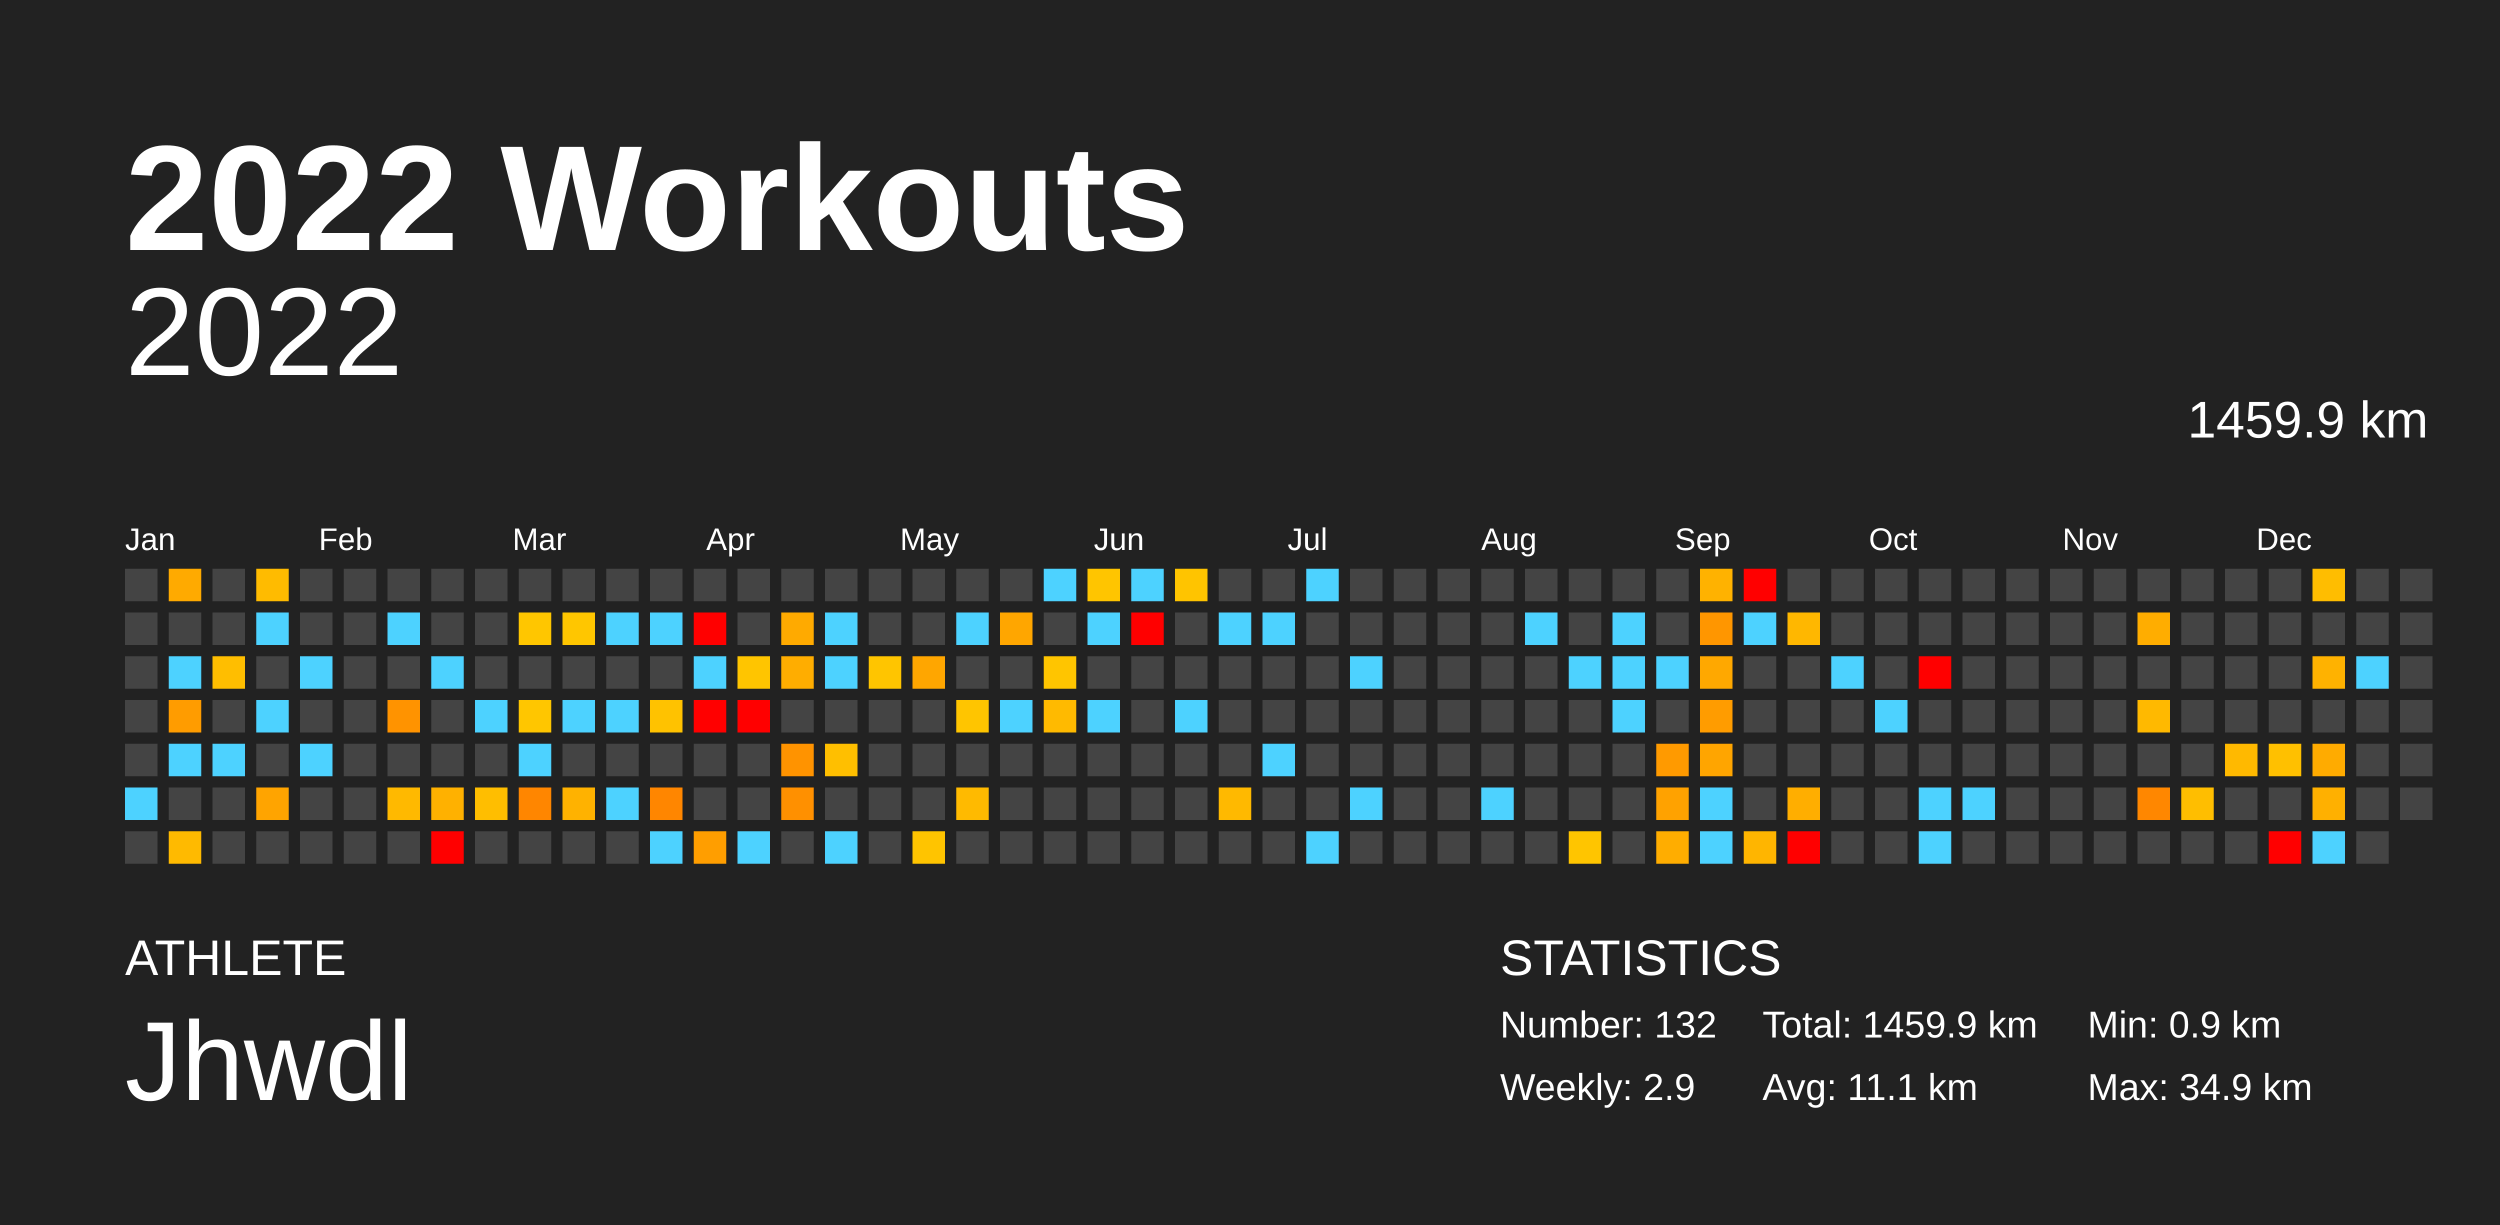
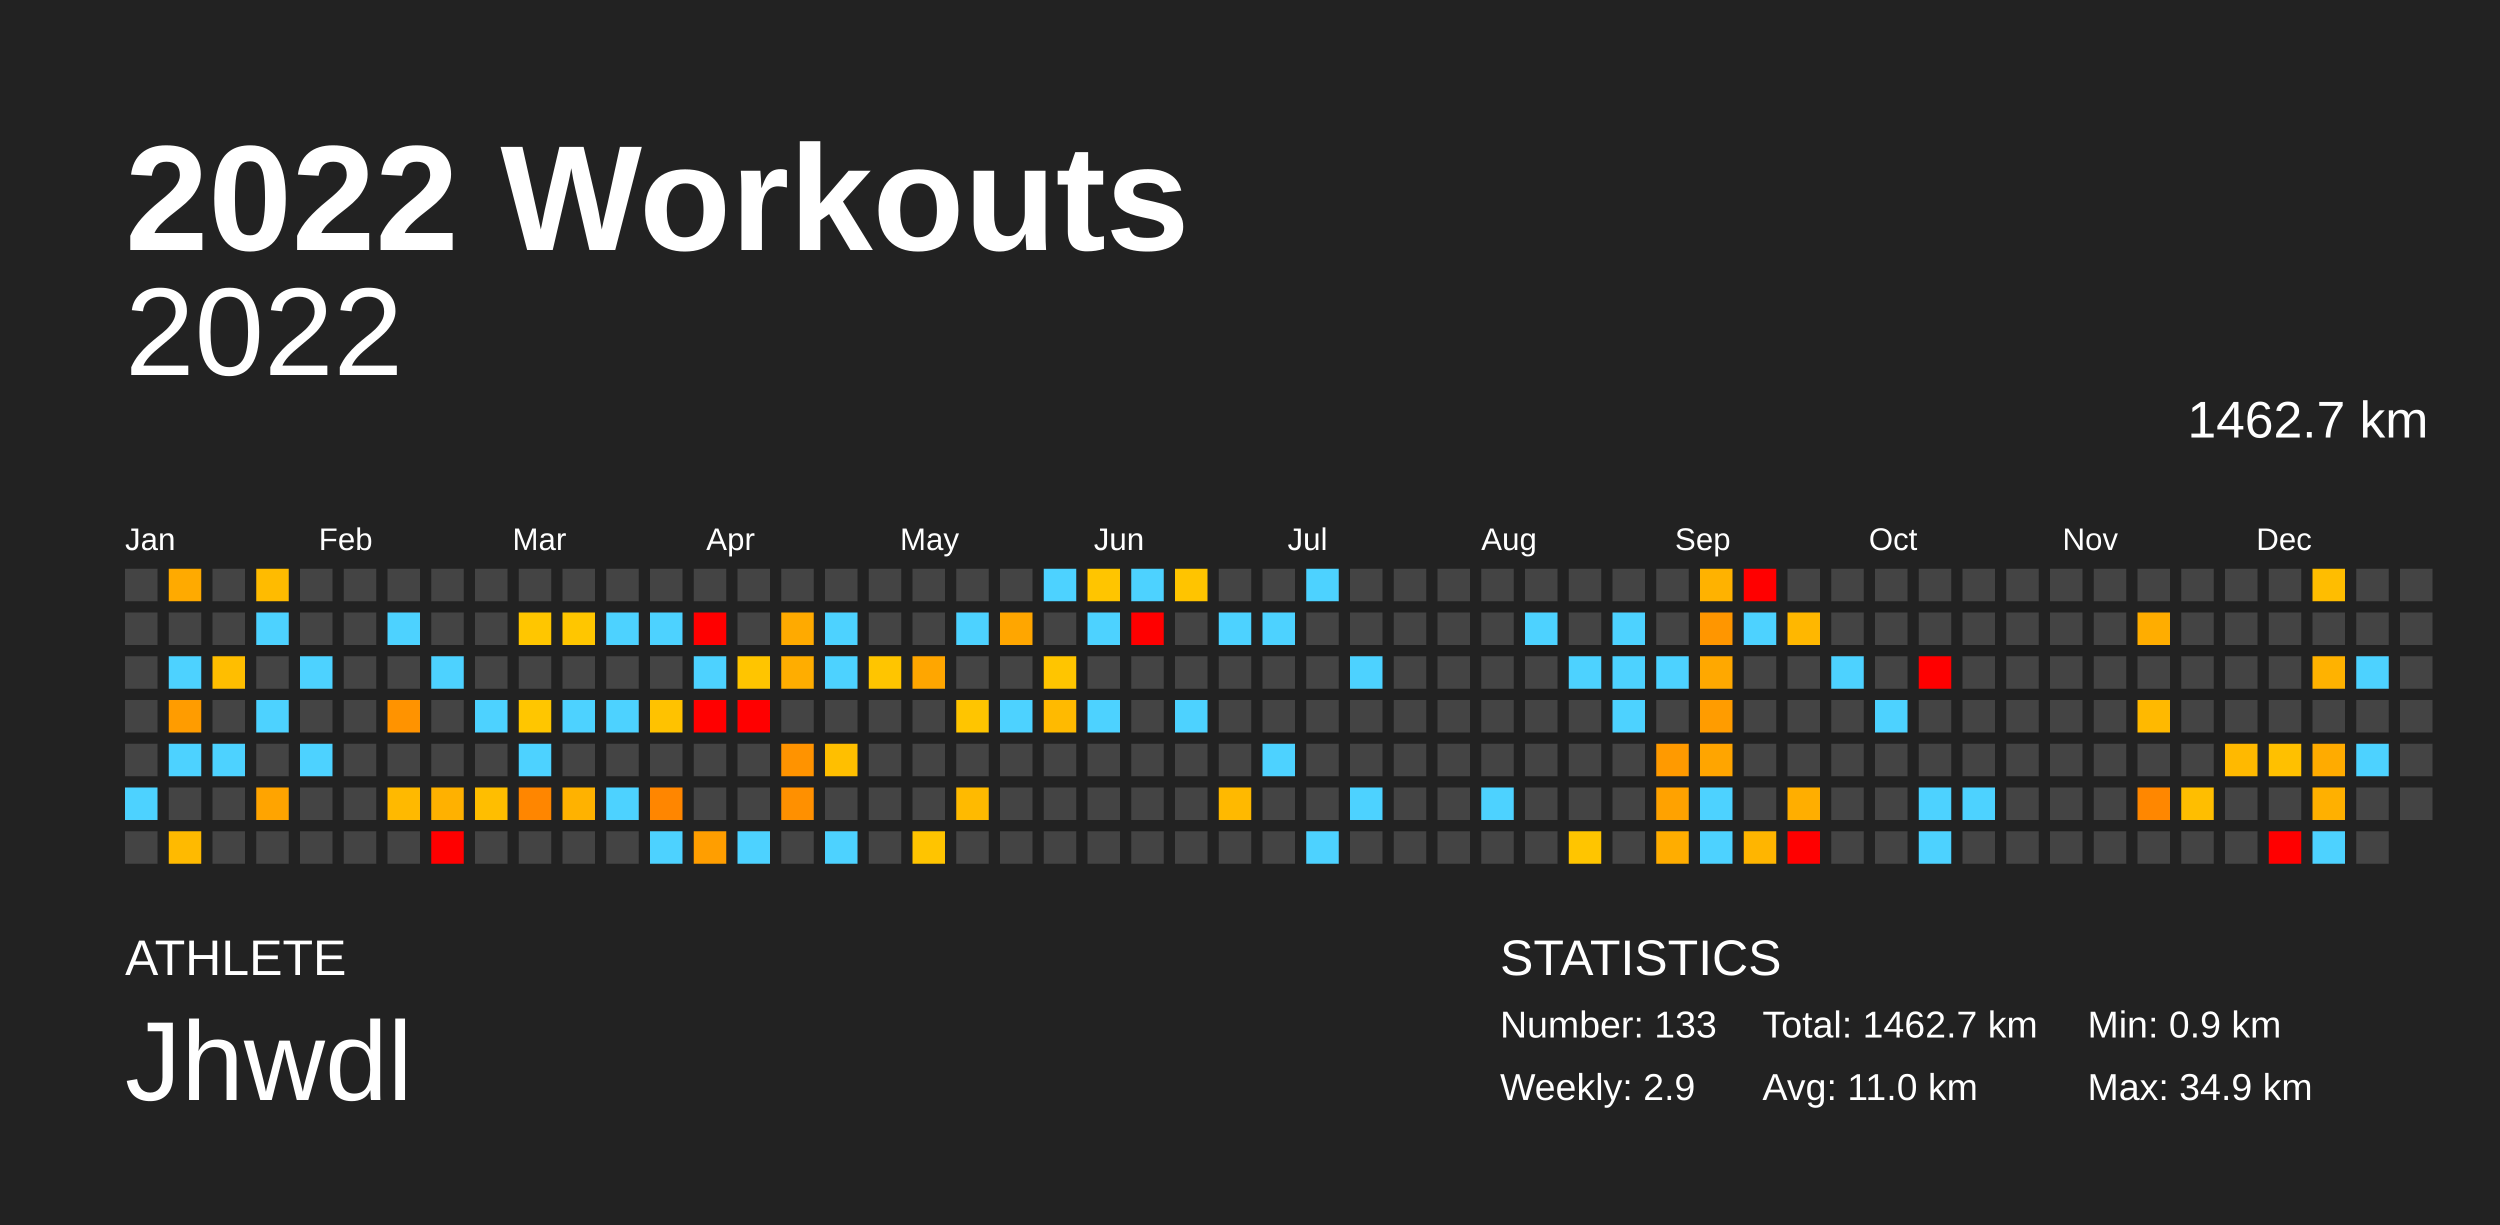
<svg xmlns="http://www.w3.org/2000/svg" baseProfile="full" height="98mm" version="1.1" viewBox="0,0,200,98" width="200mm">
  <defs />
  <rect fill="#222222" height="98" width="200" x="0" y="0" />
  <text fill="#FFFFFF" style="font-size:12px; font-family:Arial; font-weight:bold;" x="10" y="20">2022 Workouts</text>
  <text fill="#FFFFFF" style="font-size:4px; font-family:Arial" x="10" y="78">ATHLETE</text>
  <text fill="#FFFFFF" style="font-size:9px; font-family:Arial" x="10" y="88">Jhwdl</text>
  <text fill="#FFFFFF" style="font-size:4px; font-family:Arial" x="120" y="78">STATISTICS</text>
-   <text fill="#FFFFFF" style="font-size:3px; font-family:Arial" x="120" y="83">Number: 132</text>
+   <text fill="#FFFFFF" style="font-size:3px; font-family:Arial" x="120" y="83">Number: 133</text>
  <text fill="#FFFFFF" style="font-size:3px; font-family:Arial" x="120" y="88">Weekly: 2.9</text>
-   <text fill="#FFFFFF" style="font-size:3px; font-family:Arial" x="141" y="83">Total: 1459.9 km</text>
-   <text fill="#FFFFFF" style="font-size:3px; font-family:Arial" x="141" y="88">Avg: 11.1 km</text>
+   <text fill="#FFFFFF" style="font-size:3px; font-family:Arial" x="141" y="83">Total: 1462.7 km</text>
+   <text fill="#FFFFFF" style="font-size:3px; font-family:Arial" x="141" y="88">Avg: 11.0 km</text>
  <text fill="#FFFFFF" style="font-size:3px; font-family:Arial" x="167" y="83">Min: 0.9 km</text>
  <text fill="#FFFFFF" style="font-size:3px; font-family:Arial" x="167" y="88">Max: 34.9 km</text>
  <text alignment-baseline="hanging" fill="#FFFFFF" style="font-size:10.0px; font-family:Arial;" x="10" y="30">2022</text>
-   <text alignment-baseline="hanging" fill="#FFFFFF" style="font-size:4.125px; font-family:Arial;" x="175" y="35">1459.9 km</text>
+   <text alignment-baseline="hanging" fill="#FFFFFF" style="font-size:4.125px; font-family:Arial;" x="175" y="35">1462.7 km</text>
  <text fill="#FFFFFF" style="font-size:2.5px; font-family:Arial" x="10.0" y="44">Jan</text>
  <text fill="#FFFFFF" style="font-size:2.5px; font-family:Arial" x="25.5" y="44">Feb</text>
  <text fill="#FFFFFF" style="font-size:2.5px; font-family:Arial" x="41.0" y="44">Mar</text>
  <text fill="#FFFFFF" style="font-size:2.5px; font-family:Arial" x="56.5" y="44">Apr</text>
  <text fill="#FFFFFF" style="font-size:2.5px; font-family:Arial" x="72.0" y="44">May</text>
  <text fill="#FFFFFF" style="font-size:2.5px; font-family:Arial" x="87.5" y="44">Jun</text>
  <text fill="#FFFFFF" style="font-size:2.5px; font-family:Arial" x="103.0" y="44">Jul</text>
  <text fill="#FFFFFF" style="font-size:2.5px; font-family:Arial" x="118.5" y="44">Aug</text>
  <text fill="#FFFFFF" style="font-size:2.5px; font-family:Arial" x="134.0" y="44">Sep</text>
  <text fill="#FFFFFF" style="font-size:2.5px; font-family:Arial" x="149.5" y="44">Oct</text>
  <text fill="#FFFFFF" style="font-size:2.5px; font-family:Arial" x="165.0" y="44">Nov</text>
  <text fill="#FFFFFF" style="font-size:2.5px; font-family:Arial" x="180.5" y="44">Dec</text>
  <rect fill="#444444" height="2.6" width="2.6" x="10.0" y="45.5" />
  <rect fill="#444444" height="2.6" width="2.6" x="10.0" y="49.0" />
  <rect fill="#444444" height="2.6" width="2.6" x="10.0" y="52.5" />
  <rect fill="#444444" height="2.6" width="2.6" x="10.0" y="56.0" />
  <rect fill="#444444" height="2.6" width="2.6" x="10.0" y="59.5" />
  <rect fill="#4dd2ff" height="2.6" width="2.6" x="10.0" y="63.0" />
  <rect fill="#444444" height="2.6" width="2.6" x="10.0" y="66.5" />
  <rect fill="#ffaa00" height="2.6" width="2.6" x="13.5" y="45.5" />
  <rect fill="#444444" height="2.6" width="2.6" x="13.5" y="49.0" />
  <rect fill="#4dd2ff" height="2.6" width="2.6" x="13.5" y="52.5" />
  <rect fill="#ff9c00" height="2.6" width="2.6" x="13.5" y="56.0" />
  <rect fill="#4dd2ff" height="2.6" width="2.6" x="13.5" y="59.5" />
  <rect fill="#444444" height="2.6" width="2.6" x="13.5" y="63.0" />
  <rect fill="#ffba00" height="2.6" width="2.6" x="13.5" y="66.5" />
  <rect fill="#444444" height="2.6" width="2.6" x="17.0" y="45.5" />
  <rect fill="#444444" height="2.6" width="2.6" x="17.0" y="49.0" />
  <rect fill="#ffbe00" height="2.6" width="2.6" x="17.0" y="52.5" />
  <rect fill="#444444" height="2.6" width="2.6" x="17.0" y="56.0" />
  <rect fill="#4dd2ff" height="2.6" width="2.6" x="17.0" y="59.5" />
  <rect fill="#444444" height="2.6" width="2.6" x="17.0" y="63.0" />
  <rect fill="#444444" height="2.6" width="2.6" x="17.0" y="66.5" />
  <rect fill="#ffbb00" height="2.6" width="2.6" x="20.5" y="45.5" />
  <rect fill="#4dd2ff" height="2.6" width="2.6" x="20.5" y="49.0" />
  <rect fill="#444444" height="2.6" width="2.6" x="20.5" y="52.5" />
  <rect fill="#4dd2ff" height="2.6" width="2.6" x="20.5" y="56.0" />
  <rect fill="#444444" height="2.6" width="2.6" x="20.5" y="59.5" />
  <rect fill="#ffa400" height="2.6" width="2.6" x="20.5" y="63.0" />
  <rect fill="#444444" height="2.6" width="2.6" x="20.5" y="66.5" />
  <rect fill="#444444" height="2.6" width="2.6" x="24.0" y="45.5" />
  <rect fill="#444444" height="2.6" width="2.6" x="24.0" y="49.0" />
  <rect fill="#4dd2ff" height="2.6" width="2.6" x="24.0" y="52.5" />
  <rect fill="#444444" height="2.6" width="2.6" x="24.0" y="56.0" />
  <rect fill="#4dd2ff" height="2.6" width="2.6" x="24.0" y="59.5" />
  <rect fill="#444444" height="2.6" width="2.6" x="24.0" y="63.0" />
  <rect fill="#444444" height="2.6" width="2.6" x="24.0" y="66.5" />
  <rect fill="#444444" height="2.6" width="2.6" x="27.5" y="45.5" />
  <rect fill="#444444" height="2.6" width="2.6" x="27.5" y="49.0" />
  <rect fill="#444444" height="2.6" width="2.6" x="27.5" y="52.5" />
  <rect fill="#444444" height="2.6" width="2.6" x="27.5" y="56.0" />
  <rect fill="#444444" height="2.6" width="2.6" x="27.5" y="59.5" />
  <rect fill="#444444" height="2.6" width="2.6" x="27.5" y="63.0" />
  <rect fill="#444444" height="2.6" width="2.6" x="27.5" y="66.5" />
  <rect fill="#444444" height="2.6" width="2.6" x="31.0" y="45.5" />
  <rect fill="#4dd2ff" height="2.6" width="2.6" x="31.0" y="49.0" />
  <rect fill="#444444" height="2.6" width="2.6" x="31.0" y="52.5" />
  <rect fill="#ff9300" height="2.6" width="2.6" x="31.0" y="56.0" />
  <rect fill="#444444" height="2.6" width="2.6" x="31.0" y="59.5" />
  <rect fill="#ffb900" height="2.6" width="2.6" x="31.0" y="63.0" />
  <rect fill="#444444" height="2.6" width="2.6" x="31.0" y="66.5" />
  <rect fill="#444444" height="2.6" width="2.6" x="34.5" y="45.5" />
  <rect fill="#444444" height="2.6" width="2.6" x="34.5" y="49.0" />
  <rect fill="#4dd2ff" height="2.6" width="2.6" x="34.5" y="52.5" />
  <rect fill="#444444" height="2.6" width="2.6" x="34.5" y="56.0" />
  <rect fill="#444444" height="2.6" width="2.6" x="34.5" y="59.5" />
  <rect fill="#ffb100" height="2.6" width="2.6" x="34.5" y="63.0" />
  <rect fill="red" height="2.6" width="2.6" x="34.5" y="66.5" />
  <rect fill="#444444" height="2.6" width="2.6" x="38.0" y="45.5" />
  <rect fill="#444444" height="2.6" width="2.6" x="38.0" y="49.0" />
  <rect fill="#444444" height="2.6" width="2.6" x="38.0" y="52.5" />
  <rect fill="#4dd2ff" height="2.6" width="2.6" x="38.0" y="56.0" />
  <rect fill="#444444" height="2.6" width="2.6" x="38.0" y="59.5" />
  <rect fill="#ffbe00" height="2.6" width="2.6" x="38.0" y="63.0" />
  <rect fill="#444444" height="2.6" width="2.6" x="38.0" y="66.5" />
  <rect fill="#444444" height="2.6" width="2.6" x="41.5" y="45.5" />
  <rect fill="#ffc600" height="2.6" width="2.6" x="41.5" y="49.0" />
  <rect fill="#444444" height="2.6" width="2.6" x="41.5" y="52.5" />
  <rect fill="#ffc600" height="2.6" width="2.6" x="41.5" y="56.0" />
  <rect fill="#4dd2ff" height="2.6" width="2.6" x="41.5" y="59.5" />
  <rect fill="#ff8600" height="2.6" width="2.6" x="41.5" y="63.0" />
  <rect fill="#444444" height="2.6" width="2.6" x="41.5" y="66.5" />
  <rect fill="#444444" height="2.6" width="2.6" x="45.0" y="45.5" />
  <rect fill="#ffc600" height="2.6" width="2.6" x="45.0" y="49.0" />
  <rect fill="#444444" height="2.6" width="2.6" x="45.0" y="52.5" />
  <rect fill="#4dd2ff" height="2.6" width="2.6" x="45.0" y="56.0" />
  <rect fill="#444444" height="2.6" width="2.6" x="45.0" y="59.5" />
  <rect fill="#ffb200" height="2.6" width="2.6" x="45.0" y="63.0" />
  <rect fill="#444444" height="2.6" width="2.6" x="45.0" y="66.5" />
  <rect fill="#444444" height="2.6" width="2.6" x="48.5" y="45.5" />
  <rect fill="#4dd2ff" height="2.6" width="2.6" x="48.5" y="49.0" />
  <rect fill="#444444" height="2.6" width="2.6" x="48.5" y="52.5" />
  <rect fill="#4dd2ff" height="2.6" width="2.6" x="48.5" y="56.0" />
  <rect fill="#444444" height="2.6" width="2.6" x="48.5" y="59.5" />
  <rect fill="#4dd2ff" height="2.6" width="2.6" x="48.5" y="63.0" />
  <rect fill="#444444" height="2.6" width="2.6" x="48.5" y="66.5" />
  <rect fill="#444444" height="2.6" width="2.6" x="52.0" y="45.5" />
  <rect fill="#4dd2ff" height="2.6" width="2.6" x="52.0" y="49.0" />
  <rect fill="#444444" height="2.6" width="2.6" x="52.0" y="52.5" />
  <rect fill="#ffc200" height="2.6" width="2.6" x="52.0" y="56.0" />
  <rect fill="#444444" height="2.6" width="2.6" x="52.0" y="59.5" />
  <rect fill="#ff8600" height="2.6" width="2.6" x="52.0" y="63.0" />
  <rect fill="#4dd2ff" height="2.6" width="2.6" x="52.0" y="66.5" />
  <rect fill="#444444" height="2.6" width="2.6" x="55.5" y="45.5" />
  <rect fill="red" height="2.6" width="2.6" x="55.5" y="49.0" />
  <rect fill="#4dd2ff" height="2.6" width="2.6" x="55.5" y="52.5" />
  <rect fill="red" height="2.6" width="2.6" x="55.5" y="56.0" />
  <rect fill="#444444" height="2.6" width="2.6" x="55.5" y="59.5" />
  <rect fill="#444444" height="2.6" width="2.6" x="55.5" y="63.0" />
  <rect fill="#ff9e00" height="2.6" width="2.6" x="55.5" y="66.5" />
  <rect fill="#444444" height="2.6" width="2.6" x="59.0" y="45.5" />
  <rect fill="#444444" height="2.6" width="2.6" x="59.0" y="49.0" />
  <rect fill="#ffc500" height="2.6" width="2.6" x="59.0" y="52.5" />
  <rect fill="red" height="2.6" width="2.6" x="59.0" y="56.0" />
  <rect fill="#444444" height="2.6" width="2.6" x="59.0" y="59.5" />
  <rect fill="#444444" height="2.6" width="2.6" x="59.0" y="63.0" />
  <rect fill="#4dd2ff" height="2.6" width="2.6" x="59.0" y="66.5" />
  <rect fill="#444444" height="2.6" width="2.6" x="62.5" y="45.5" />
  <rect fill="#ffaa00" height="2.6" width="2.6" x="62.5" y="49.0" />
  <rect fill="#ffad00" height="2.6" width="2.6" x="62.5" y="52.5" />
  <rect fill="#444444" height="2.6" width="2.6" x="62.5" y="56.0" />
  <rect fill="#ff9300" height="2.6" width="2.6" x="62.5" y="59.5" />
  <rect fill="#ff9000" height="2.6" width="2.6" x="62.5" y="63.0" />
  <rect fill="#444444" height="2.6" width="2.6" x="62.5" y="66.5" />
  <rect fill="#444444" height="2.6" width="2.6" x="66.0" y="45.5" />
  <rect fill="#4dd2ff" height="2.6" width="2.6" x="66.0" y="49.0" />
  <rect fill="#4dd2ff" height="2.6" width="2.6" x="66.0" y="52.5" />
  <rect fill="#444444" height="2.6" width="2.6" x="66.0" y="56.0" />
  <rect fill="#ffbf00" height="2.6" width="2.6" x="66.0" y="59.5" />
  <rect fill="#444444" height="2.6" width="2.6" x="66.0" y="63.0" />
  <rect fill="#4dd2ff" height="2.6" width="2.6" x="66.0" y="66.5" />
  <rect fill="#444444" height="2.6" width="2.6" x="69.5" y="45.5" />
  <rect fill="#444444" height="2.6" width="2.6" x="69.5" y="49.0" />
  <rect fill="#ffc500" height="2.6" width="2.6" x="69.5" y="52.5" />
  <rect fill="#444444" height="2.6" width="2.6" x="69.5" y="56.0" />
  <rect fill="#444444" height="2.6" width="2.6" x="69.5" y="59.5" />
  <rect fill="#444444" height="2.6" width="2.6" x="69.5" y="63.0" />
  <rect fill="#444444" height="2.6" width="2.6" x="69.5" y="66.5" />
  <rect fill="#444444" height="2.6" width="2.6" x="73.0" y="45.5" />
  <rect fill="#444444" height="2.6" width="2.6" x="73.0" y="49.0" />
  <rect fill="#ffa600" height="2.6" width="2.6" x="73.0" y="52.5" />
  <rect fill="#444444" height="2.6" width="2.6" x="73.0" y="56.0" />
  <rect fill="#444444" height="2.6" width="2.6" x="73.0" y="59.5" />
  <rect fill="#444444" height="2.6" width="2.6" x="73.0" y="63.0" />
  <rect fill="#ffc400" height="2.6" width="2.6" x="73.0" y="66.5" />
  <rect fill="#444444" height="2.6" width="2.6" x="76.5" y="45.5" />
  <rect fill="#4dd2ff" height="2.6" width="2.6" x="76.5" y="49.0" />
  <rect fill="#444444" height="2.6" width="2.6" x="76.5" y="52.5" />
  <rect fill="#ffc500" height="2.6" width="2.6" x="76.5" y="56.0" />
  <rect fill="#444444" height="2.6" width="2.6" x="76.5" y="59.5" />
  <rect fill="#ffba00" height="2.6" width="2.6" x="76.5" y="63.0" />
  <rect fill="#444444" height="2.6" width="2.6" x="76.5" y="66.5" />
  <rect fill="#444444" height="2.6" width="2.6" x="80.0" y="45.5" />
  <rect fill="#ffa600" height="2.6" width="2.6" x="80.0" y="49.0" />
  <rect fill="#444444" height="2.6" width="2.6" x="80.0" y="52.5" />
  <rect fill="#4dd2ff" height="2.6" width="2.6" x="80.0" y="56.0" />
  <rect fill="#444444" height="2.6" width="2.6" x="80.0" y="59.5" />
  <rect fill="#444444" height="2.6" width="2.6" x="80.0" y="63.0" />
  <rect fill="#444444" height="2.6" width="2.6" x="80.0" y="66.5" />
  <rect fill="#4dd2ff" height="2.6" width="2.6" x="83.5" y="45.5" />
  <rect fill="#444444" height="2.6" width="2.6" x="83.5" y="49.0" />
  <rect fill="#ffc500" height="2.6" width="2.6" x="83.5" y="52.5" />
  <rect fill="#ffba00" height="2.6" width="2.6" x="83.5" y="56.0" />
  <rect fill="#444444" height="2.6" width="2.6" x="83.5" y="59.5" />
  <rect fill="#444444" height="2.6" width="2.6" x="83.5" y="63.0" />
  <rect fill="#444444" height="2.6" width="2.6" x="83.5" y="66.5" />
  <rect fill="#ffc500" height="2.6" width="2.6" x="87.0" y="45.5" />
  <rect fill="#4dd2ff" height="2.6" width="2.6" x="87.0" y="49.0" />
  <rect fill="#444444" height="2.6" width="2.6" x="87.0" y="52.5" />
  <rect fill="#4dd2ff" height="2.6" width="2.6" x="87.0" y="56.0" />
  <rect fill="#444444" height="2.6" width="2.6" x="87.0" y="59.5" />
  <rect fill="#444444" height="2.6" width="2.6" x="87.0" y="63.0" />
  <rect fill="#444444" height="2.6" width="2.6" x="87.0" y="66.5" />
  <rect fill="#4dd2ff" height="2.6" width="2.6" x="90.5" y="45.5" />
  <rect fill="red" height="2.6" width="2.6" x="90.5" y="49.0" />
  <rect fill="#444444" height="2.6" width="2.6" x="90.5" y="52.5" />
  <rect fill="#444444" height="2.6" width="2.6" x="90.5" y="56.0" />
  <rect fill="#444444" height="2.6" width="2.6" x="90.5" y="59.5" />
  <rect fill="#444444" height="2.6" width="2.6" x="90.5" y="63.0" />
  <rect fill="#444444" height="2.6" width="2.6" x="90.5" y="66.5" />
  <rect fill="#ffc400" height="2.6" width="2.6" x="94.0" y="45.5" />
  <rect fill="#444444" height="2.6" width="2.6" x="94.0" y="49.0" />
  <rect fill="#444444" height="2.6" width="2.6" x="94.0" y="52.5" />
  <rect fill="#4dd2ff" height="2.6" width="2.6" x="94.0" y="56.0" />
  <rect fill="#444444" height="2.6" width="2.6" x="94.0" y="59.5" />
  <rect fill="#444444" height="2.6" width="2.6" x="94.0" y="63.0" />
  <rect fill="#444444" height="2.6" width="2.6" x="94.0" y="66.5" />
  <rect fill="#444444" height="2.6" width="2.6" x="97.5" y="45.5" />
  <rect fill="#4dd2ff" height="2.6" width="2.6" x="97.5" y="49.0" />
  <rect fill="#444444" height="2.6" width="2.6" x="97.5" y="52.5" />
  <rect fill="#444444" height="2.6" width="2.6" x="97.5" y="56.0" />
  <rect fill="#444444" height="2.6" width="2.6" x="97.5" y="59.5" />
  <rect fill="#ffb900" height="2.6" width="2.6" x="97.5" y="63.0" />
  <rect fill="#444444" height="2.6" width="2.6" x="97.5" y="66.5" />
  <rect fill="#444444" height="2.6" width="2.6" x="101.0" y="45.5" />
  <rect fill="#4dd2ff" height="2.6" width="2.6" x="101.0" y="49.0" />
  <rect fill="#444444" height="2.6" width="2.6" x="101.0" y="52.5" />
  <rect fill="#444444" height="2.6" width="2.6" x="101.0" y="56.0" />
  <rect fill="#4dd2ff" height="2.6" width="2.6" x="101.0" y="59.5" />
  <rect fill="#444444" height="2.6" width="2.6" x="101.0" y="63.0" />
  <rect fill="#444444" height="2.6" width="2.6" x="101.0" y="66.5" />
  <rect fill="#4dd2ff" height="2.6" width="2.6" x="104.5" y="45.5" />
  <rect fill="#444444" height="2.6" width="2.6" x="104.5" y="49.0" />
  <rect fill="#444444" height="2.6" width="2.6" x="104.5" y="52.5" />
  <rect fill="#444444" height="2.6" width="2.6" x="104.5" y="56.0" />
  <rect fill="#444444" height="2.6" width="2.6" x="104.5" y="59.5" />
  <rect fill="#444444" height="2.6" width="2.6" x="104.5" y="63.0" />
  <rect fill="#4dd2ff" height="2.6" width="2.6" x="104.5" y="66.5" />
  <rect fill="#444444" height="2.6" width="2.6" x="108.0" y="45.5" />
  <rect fill="#444444" height="2.6" width="2.6" x="108.0" y="49.0" />
  <rect fill="#4dd2ff" height="2.6" width="2.6" x="108.0" y="52.5" />
  <rect fill="#444444" height="2.6" width="2.6" x="108.0" y="56.0" />
  <rect fill="#444444" height="2.6" width="2.6" x="108.0" y="59.5" />
  <rect fill="#4dd2ff" height="2.6" width="2.6" x="108.0" y="63.0" />
  <rect fill="#444444" height="2.6" width="2.6" x="108.0" y="66.5" />
  <rect fill="#444444" height="2.6" width="2.6" x="111.5" y="45.5" />
  <rect fill="#444444" height="2.6" width="2.6" x="111.5" y="49.0" />
  <rect fill="#444444" height="2.6" width="2.6" x="111.5" y="52.5" />
  <rect fill="#444444" height="2.6" width="2.6" x="111.5" y="56.0" />
  <rect fill="#444444" height="2.6" width="2.6" x="111.5" y="59.5" />
  <rect fill="#444444" height="2.6" width="2.6" x="111.5" y="63.0" />
  <rect fill="#444444" height="2.6" width="2.6" x="111.5" y="66.5" />
  <rect fill="#444444" height="2.6" width="2.6" x="115.0" y="45.5" />
  <rect fill="#444444" height="2.6" width="2.6" x="115.0" y="49.0" />
  <rect fill="#444444" height="2.6" width="2.6" x="115.0" y="52.5" />
  <rect fill="#444444" height="2.6" width="2.6" x="115.0" y="56.0" />
  <rect fill="#444444" height="2.6" width="2.6" x="115.0" y="59.5" />
  <rect fill="#444444" height="2.6" width="2.6" x="115.0" y="63.0" />
  <rect fill="#444444" height="2.6" width="2.6" x="115.0" y="66.5" />
  <rect fill="#444444" height="2.6" width="2.6" x="118.5" y="45.5" />
  <rect fill="#444444" height="2.6" width="2.6" x="118.5" y="49.0" />
  <rect fill="#444444" height="2.6" width="2.6" x="118.5" y="52.5" />
  <rect fill="#444444" height="2.6" width="2.6" x="118.5" y="56.0" />
  <rect fill="#444444" height="2.6" width="2.6" x="118.5" y="59.5" />
  <rect fill="#4dd2ff" height="2.6" width="2.6" x="118.5" y="63.0" />
  <rect fill="#444444" height="2.6" width="2.6" x="118.5" y="66.5" />
  <rect fill="#444444" height="2.6" width="2.6" x="122.0" y="45.5" />
  <rect fill="#4dd2ff" height="2.6" width="2.6" x="122.0" y="49.0" />
  <rect fill="#444444" height="2.6" width="2.6" x="122.0" y="52.5" />
  <rect fill="#444444" height="2.6" width="2.6" x="122.0" y="56.0" />
  <rect fill="#444444" height="2.6" width="2.6" x="122.0" y="59.5" />
  <rect fill="#444444" height="2.6" width="2.6" x="122.0" y="63.0" />
  <rect fill="#444444" height="2.6" width="2.6" x="122.0" y="66.5" />
  <rect fill="#444444" height="2.6" width="2.6" x="125.5" y="45.5" />
  <rect fill="#444444" height="2.6" width="2.6" x="125.5" y="49.0" />
  <rect fill="#4dd2ff" height="2.6" width="2.6" x="125.5" y="52.5" />
  <rect fill="#444444" height="2.6" width="2.6" x="125.5" y="56.0" />
  <rect fill="#444444" height="2.6" width="2.6" x="125.5" y="59.5" />
  <rect fill="#444444" height="2.6" width="2.6" x="125.5" y="63.0" />
  <rect fill="#ffc500" height="2.6" width="2.6" x="125.5" y="66.5" />
  <rect fill="#444444" height="2.6" width="2.6" x="129.0" y="45.5" />
  <rect fill="#4dd2ff" height="2.6" width="2.6" x="129.0" y="49.0" />
  <rect fill="#4dd2ff" height="2.6" width="2.6" x="129.0" y="52.5" />
  <rect fill="#4dd2ff" height="2.6" width="2.6" x="129.0" y="56.0" />
  <rect fill="#444444" height="2.6" width="2.6" x="129.0" y="59.5" />
  <rect fill="#444444" height="2.6" width="2.6" x="129.0" y="63.0" />
  <rect fill="#444444" height="2.6" width="2.6" x="129.0" y="66.5" />
  <rect fill="#444444" height="2.6" width="2.6" x="132.5" y="45.5" />
  <rect fill="#444444" height="2.6" width="2.6" x="132.5" y="49.0" />
  <rect fill="#4dd2ff" height="2.6" width="2.6" x="132.5" y="52.5" />
  <rect fill="#444444" height="2.6" width="2.6" x="132.5" y="56.0" />
  <rect fill="#ff9a00" height="2.6" width="2.6" x="132.5" y="59.5" />
  <rect fill="#ffa200" height="2.6" width="2.6" x="132.5" y="63.0" />
  <rect fill="#ffad00" height="2.6" width="2.6" x="132.5" y="66.5" />
  <rect fill="#ffb200" height="2.6" width="2.6" x="136.0" y="45.5" />
  <rect fill="#ff9600" height="2.6" width="2.6" x="136.0" y="49.0" />
  <rect fill="#ffa800" height="2.6" width="2.6" x="136.0" y="52.5" />
  <rect fill="#ff9c00" height="2.6" width="2.6" x="136.0" y="56.0" />
  <rect fill="#ffa500" height="2.6" width="2.6" x="136.0" y="59.5" />
  <rect fill="#4dd2ff" height="2.6" width="2.6" x="136.0" y="63.0" />
  <rect fill="#4dd2ff" height="2.6" width="2.6" x="136.0" y="66.5" />
  <rect fill="red" height="2.6" width="2.6" x="139.5" y="45.5" />
  <rect fill="#4dd2ff" height="2.6" width="2.6" x="139.5" y="49.0" />
  <rect fill="#444444" height="2.6" width="2.6" x="139.5" y="52.5" />
  <rect fill="#444444" height="2.6" width="2.6" x="139.5" y="56.0" />
  <rect fill="#444444" height="2.6" width="2.6" x="139.5" y="59.5" />
  <rect fill="#444444" height="2.6" width="2.6" x="139.5" y="63.0" />
  <rect fill="#ffb500" height="2.6" width="2.6" x="139.5" y="66.5" />
  <rect fill="#444444" height="2.6" width="2.6" x="143.0" y="45.5" />
  <rect fill="#ffb700" height="2.6" width="2.6" x="143.0" y="49.0" />
  <rect fill="#444444" height="2.6" width="2.6" x="143.0" y="52.5" />
  <rect fill="#444444" height="2.6" width="2.6" x="143.0" y="56.0" />
  <rect fill="#444444" height="2.6" width="2.6" x="143.0" y="59.5" />
  <rect fill="#ffae00" height="2.6" width="2.6" x="143.0" y="63.0" />
  <rect fill="red" height="2.6" width="2.6" x="143.0" y="66.5" />
  <rect fill="#444444" height="2.6" width="2.6" x="146.5" y="45.5" />
  <rect fill="#444444" height="2.6" width="2.6" x="146.5" y="49.0" />
  <rect fill="#4dd2ff" height="2.6" width="2.6" x="146.5" y="52.5" />
  <rect fill="#444444" height="2.6" width="2.6" x="146.5" y="56.0" />
  <rect fill="#444444" height="2.6" width="2.6" x="146.5" y="59.5" />
  <rect fill="#444444" height="2.6" width="2.6" x="146.5" y="63.0" />
  <rect fill="#444444" height="2.6" width="2.6" x="146.5" y="66.5" />
  <rect fill="#444444" height="2.6" width="2.6" x="150.0" y="45.5" />
  <rect fill="#444444" height="2.6" width="2.6" x="150.0" y="49.0" />
  <rect fill="#444444" height="2.6" width="2.6" x="150.0" y="52.5" />
  <rect fill="#4dd2ff" height="2.6" width="2.6" x="150.0" y="56.0" />
  <rect fill="#444444" height="2.6" width="2.6" x="150.0" y="59.5" />
  <rect fill="#444444" height="2.6" width="2.6" x="150.0" y="63.0" />
  <rect fill="#444444" height="2.6" width="2.6" x="150.0" y="66.5" />
  <rect fill="#444444" height="2.6" width="2.6" x="153.5" y="45.5" />
  <rect fill="#444444" height="2.6" width="2.6" x="153.5" y="49.0" />
  <rect fill="red" height="2.6" width="2.6" x="153.5" y="52.5" />
  <rect fill="#444444" height="2.6" width="2.6" x="153.5" y="56.0" />
  <rect fill="#444444" height="2.6" width="2.6" x="153.5" y="59.5" />
  <rect fill="#4dd2ff" height="2.6" width="2.6" x="153.5" y="63.0" />
  <rect fill="#4dd2ff" height="2.6" width="2.6" x="153.5" y="66.5" />
  <rect fill="#444444" height="2.6" width="2.6" x="157.0" y="45.5" />
  <rect fill="#444444" height="2.6" width="2.6" x="157.0" y="49.0" />
  <rect fill="#444444" height="2.6" width="2.6" x="157.0" y="52.5" />
  <rect fill="#444444" height="2.6" width="2.6" x="157.0" y="56.0" />
  <rect fill="#444444" height="2.6" width="2.6" x="157.0" y="59.5" />
  <rect fill="#4dd2ff" height="2.6" width="2.6" x="157.0" y="63.0" />
  <rect fill="#444444" height="2.6" width="2.6" x="157.0" y="66.5" />
  <rect fill="#444444" height="2.6" width="2.6" x="160.5" y="45.5" />
  <rect fill="#444444" height="2.6" width="2.6" x="160.5" y="49.0" />
  <rect fill="#444444" height="2.6" width="2.6" x="160.5" y="52.5" />
  <rect fill="#444444" height="2.6" width="2.6" x="160.5" y="56.0" />
  <rect fill="#444444" height="2.6" width="2.6" x="160.5" y="59.5" />
  <rect fill="#444444" height="2.6" width="2.6" x="160.5" y="63.0" />
  <rect fill="#444444" height="2.6" width="2.6" x="160.5" y="66.5" />
  <rect fill="#444444" height="2.6" width="2.6" x="164.0" y="45.5" />
  <rect fill="#444444" height="2.6" width="2.6" x="164.0" y="49.0" />
  <rect fill="#444444" height="2.6" width="2.6" x="164.0" y="52.5" />
  <rect fill="#444444" height="2.6" width="2.6" x="164.0" y="56.0" />
  <rect fill="#444444" height="2.6" width="2.6" x="164.0" y="59.5" />
  <rect fill="#444444" height="2.6" width="2.6" x="164.0" y="63.0" />
  <rect fill="#444444" height="2.6" width="2.6" x="164.0" y="66.5" />
  <rect fill="#444444" height="2.6" width="2.6" x="167.5" y="45.5" />
  <rect fill="#444444" height="2.6" width="2.6" x="167.5" y="49.0" />
  <rect fill="#444444" height="2.6" width="2.6" x="167.5" y="52.5" />
  <rect fill="#444444" height="2.6" width="2.6" x="167.5" y="56.0" />
  <rect fill="#444444" height="2.6" width="2.6" x="167.5" y="59.5" />
  <rect fill="#444444" height="2.6" width="2.6" x="167.5" y="63.0" />
  <rect fill="#444444" height="2.6" width="2.6" x="167.5" y="66.5" />
  <rect fill="#444444" height="2.6" width="2.6" x="171.0" y="45.5" />
  <rect fill="#ffad00" height="2.6" width="2.6" x="171.0" y="49.0" />
  <rect fill="#444444" height="2.6" width="2.6" x="171.0" y="52.5" />
  <rect fill="#ffb900" height="2.6" width="2.6" x="171.0" y="56.0" />
  <rect fill="#444444" height="2.6" width="2.6" x="171.0" y="59.5" />
  <rect fill="#ff8700" height="2.6" width="2.6" x="171.0" y="63.0" />
  <rect fill="#444444" height="2.6" width="2.6" x="171.0" y="66.5" />
  <rect fill="#444444" height="2.6" width="2.6" x="174.5" y="45.5" />
  <rect fill="#444444" height="2.6" width="2.6" x="174.5" y="49.0" />
  <rect fill="#444444" height="2.6" width="2.6" x="174.5" y="52.5" />
  <rect fill="#444444" height="2.6" width="2.6" x="174.5" y="56.0" />
  <rect fill="#444444" height="2.6" width="2.6" x="174.5" y="59.5" />
  <rect fill="#ffbe00" height="2.6" width="2.6" x="174.5" y="63.0" />
  <rect fill="#444444" height="2.6" width="2.6" x="174.5" y="66.5" />
  <rect fill="#444444" height="2.6" width="2.6" x="178.0" y="45.5" />
  <rect fill="#444444" height="2.6" width="2.6" x="178.0" y="49.0" />
  <rect fill="#444444" height="2.6" width="2.6" x="178.0" y="52.5" />
  <rect fill="#444444" height="2.6" width="2.6" x="178.0" y="56.0" />
  <rect fill="#ffb900" height="2.6" width="2.6" x="178.0" y="59.5" />
  <rect fill="#444444" height="2.6" width="2.6" x="178.0" y="63.0" />
  <rect fill="#444444" height="2.6" width="2.6" x="178.0" y="66.5" />
  <rect fill="#444444" height="2.6" width="2.6" x="181.5" y="45.5" />
  <rect fill="#444444" height="2.6" width="2.6" x="181.5" y="49.0" />
  <rect fill="#444444" height="2.6" width="2.6" x="181.5" y="52.5" />
  <rect fill="#444444" height="2.6" width="2.6" x="181.5" y="56.0" />
  <rect fill="#ffc000" height="2.6" width="2.6" x="181.5" y="59.5" />
  <rect fill="#444444" height="2.6" width="2.6" x="181.5" y="63.0" />
  <rect fill="red" height="2.6" width="2.6" x="181.5" y="66.5" />
  <rect fill="#ffbd00" height="2.6" width="2.6" x="185.0" y="45.5" />
  <rect fill="#444444" height="2.6" width="2.6" x="185.0" y="49.0" />
  <rect fill="#ffb200" height="2.6" width="2.6" x="185.0" y="52.5" />
  <rect fill="#444444" height="2.6" width="2.6" x="185.0" y="56.0" />
  <rect fill="#ffab00" height="2.6" width="2.6" x="185.0" y="59.5" />
  <rect fill="#ffb000" height="2.6" width="2.6" x="185.0" y="63.0" />
  <rect fill="#4dd2ff" height="2.6" width="2.6" x="185.0" y="66.5" />
  <rect fill="#444444" height="2.6" width="2.6" x="188.5" y="45.5" />
  <rect fill="#444444" height="2.6" width="2.6" x="188.5" y="49.0" />
  <rect fill="#4dd2ff" height="2.6" width="2.6" x="188.5" y="52.5" />
  <rect fill="#444444" height="2.6" width="2.6" x="188.5" y="56.0" />
-   <rect fill="#444444" height="2.6" width="2.6" x="188.5" y="59.5" />
+   <rect fill="#4dd2ff" height="2.6" width="2.6" x="188.5" y="59.5" />
  <rect fill="#444444" height="2.6" width="2.6" x="188.5" y="63.0" />
  <rect fill="#444444" height="2.6" width="2.6" x="188.5" y="66.5" />
  <rect fill="#444444" height="2.6" width="2.6" x="192.0" y="45.5" />
  <rect fill="#444444" height="2.6" width="2.6" x="192.0" y="49.0" />
  <rect fill="#444444" height="2.6" width="2.6" x="192.0" y="52.5" />
  <rect fill="#444444" height="2.6" width="2.6" x="192.0" y="56.0" />
  <rect fill="#444444" height="2.6" width="2.6" x="192.0" y="59.5" />
  <rect fill="#444444" height="2.6" width="2.6" x="192.0" y="63.0" />
</svg>
